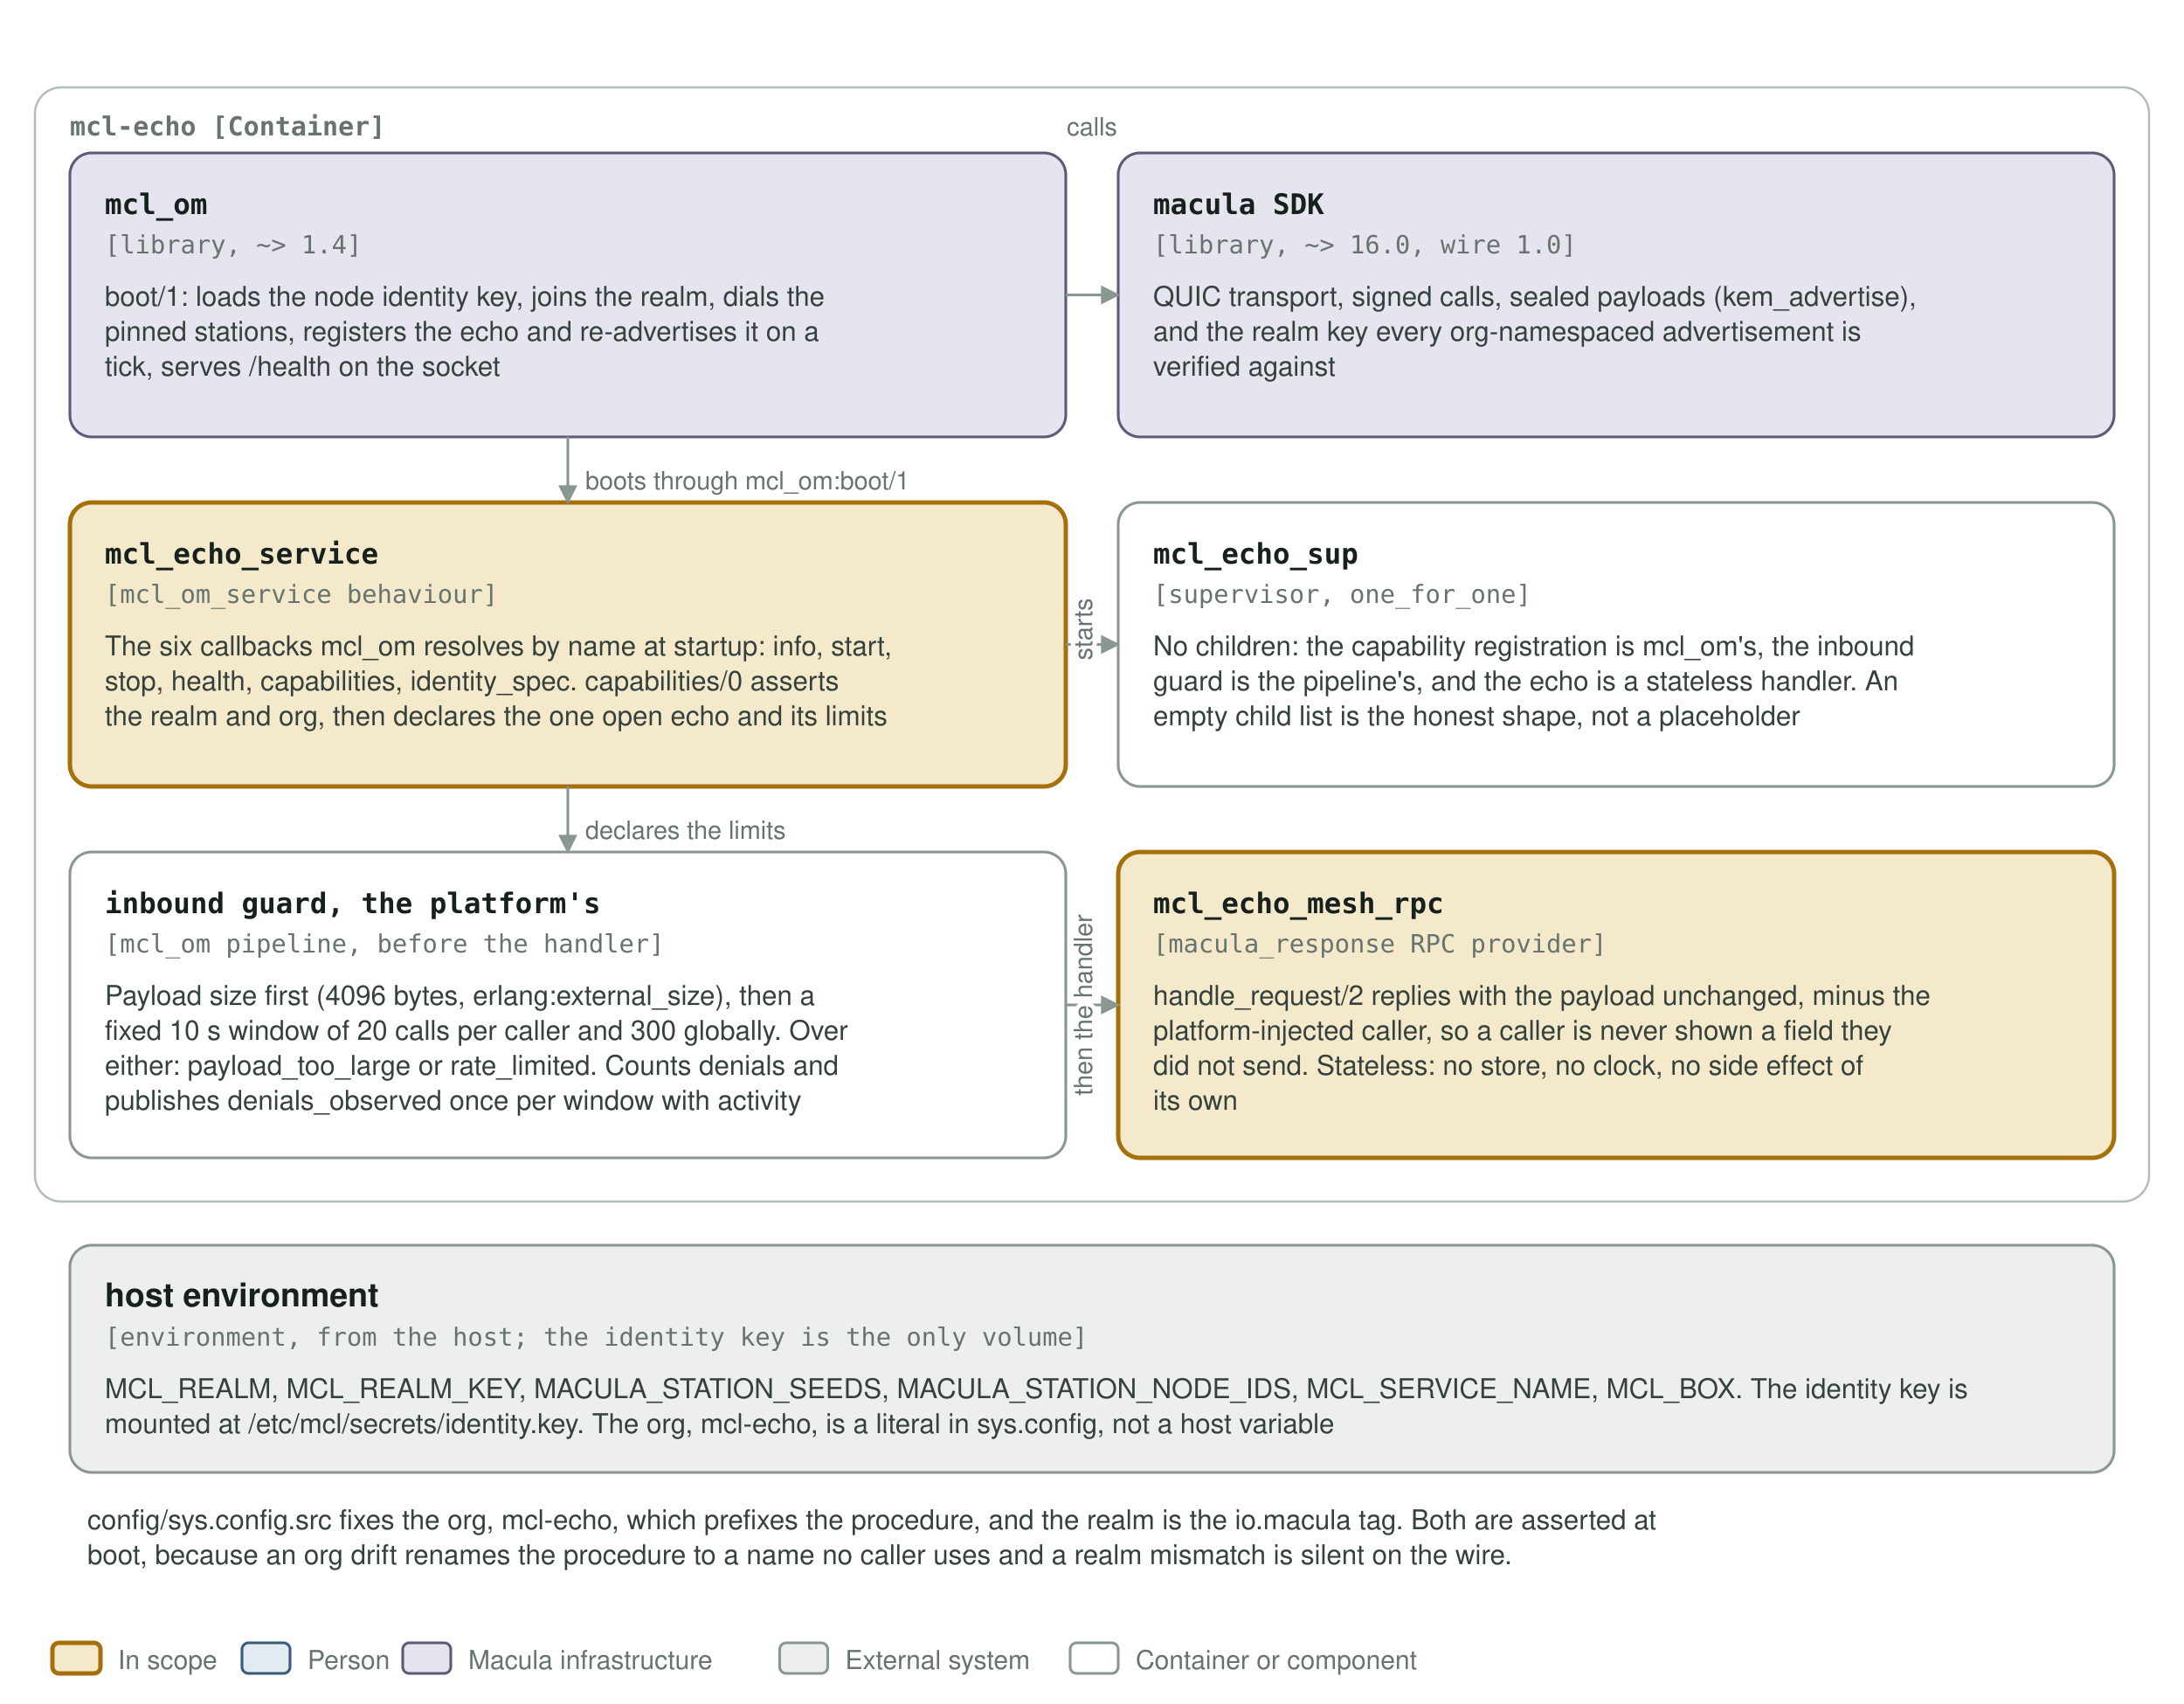
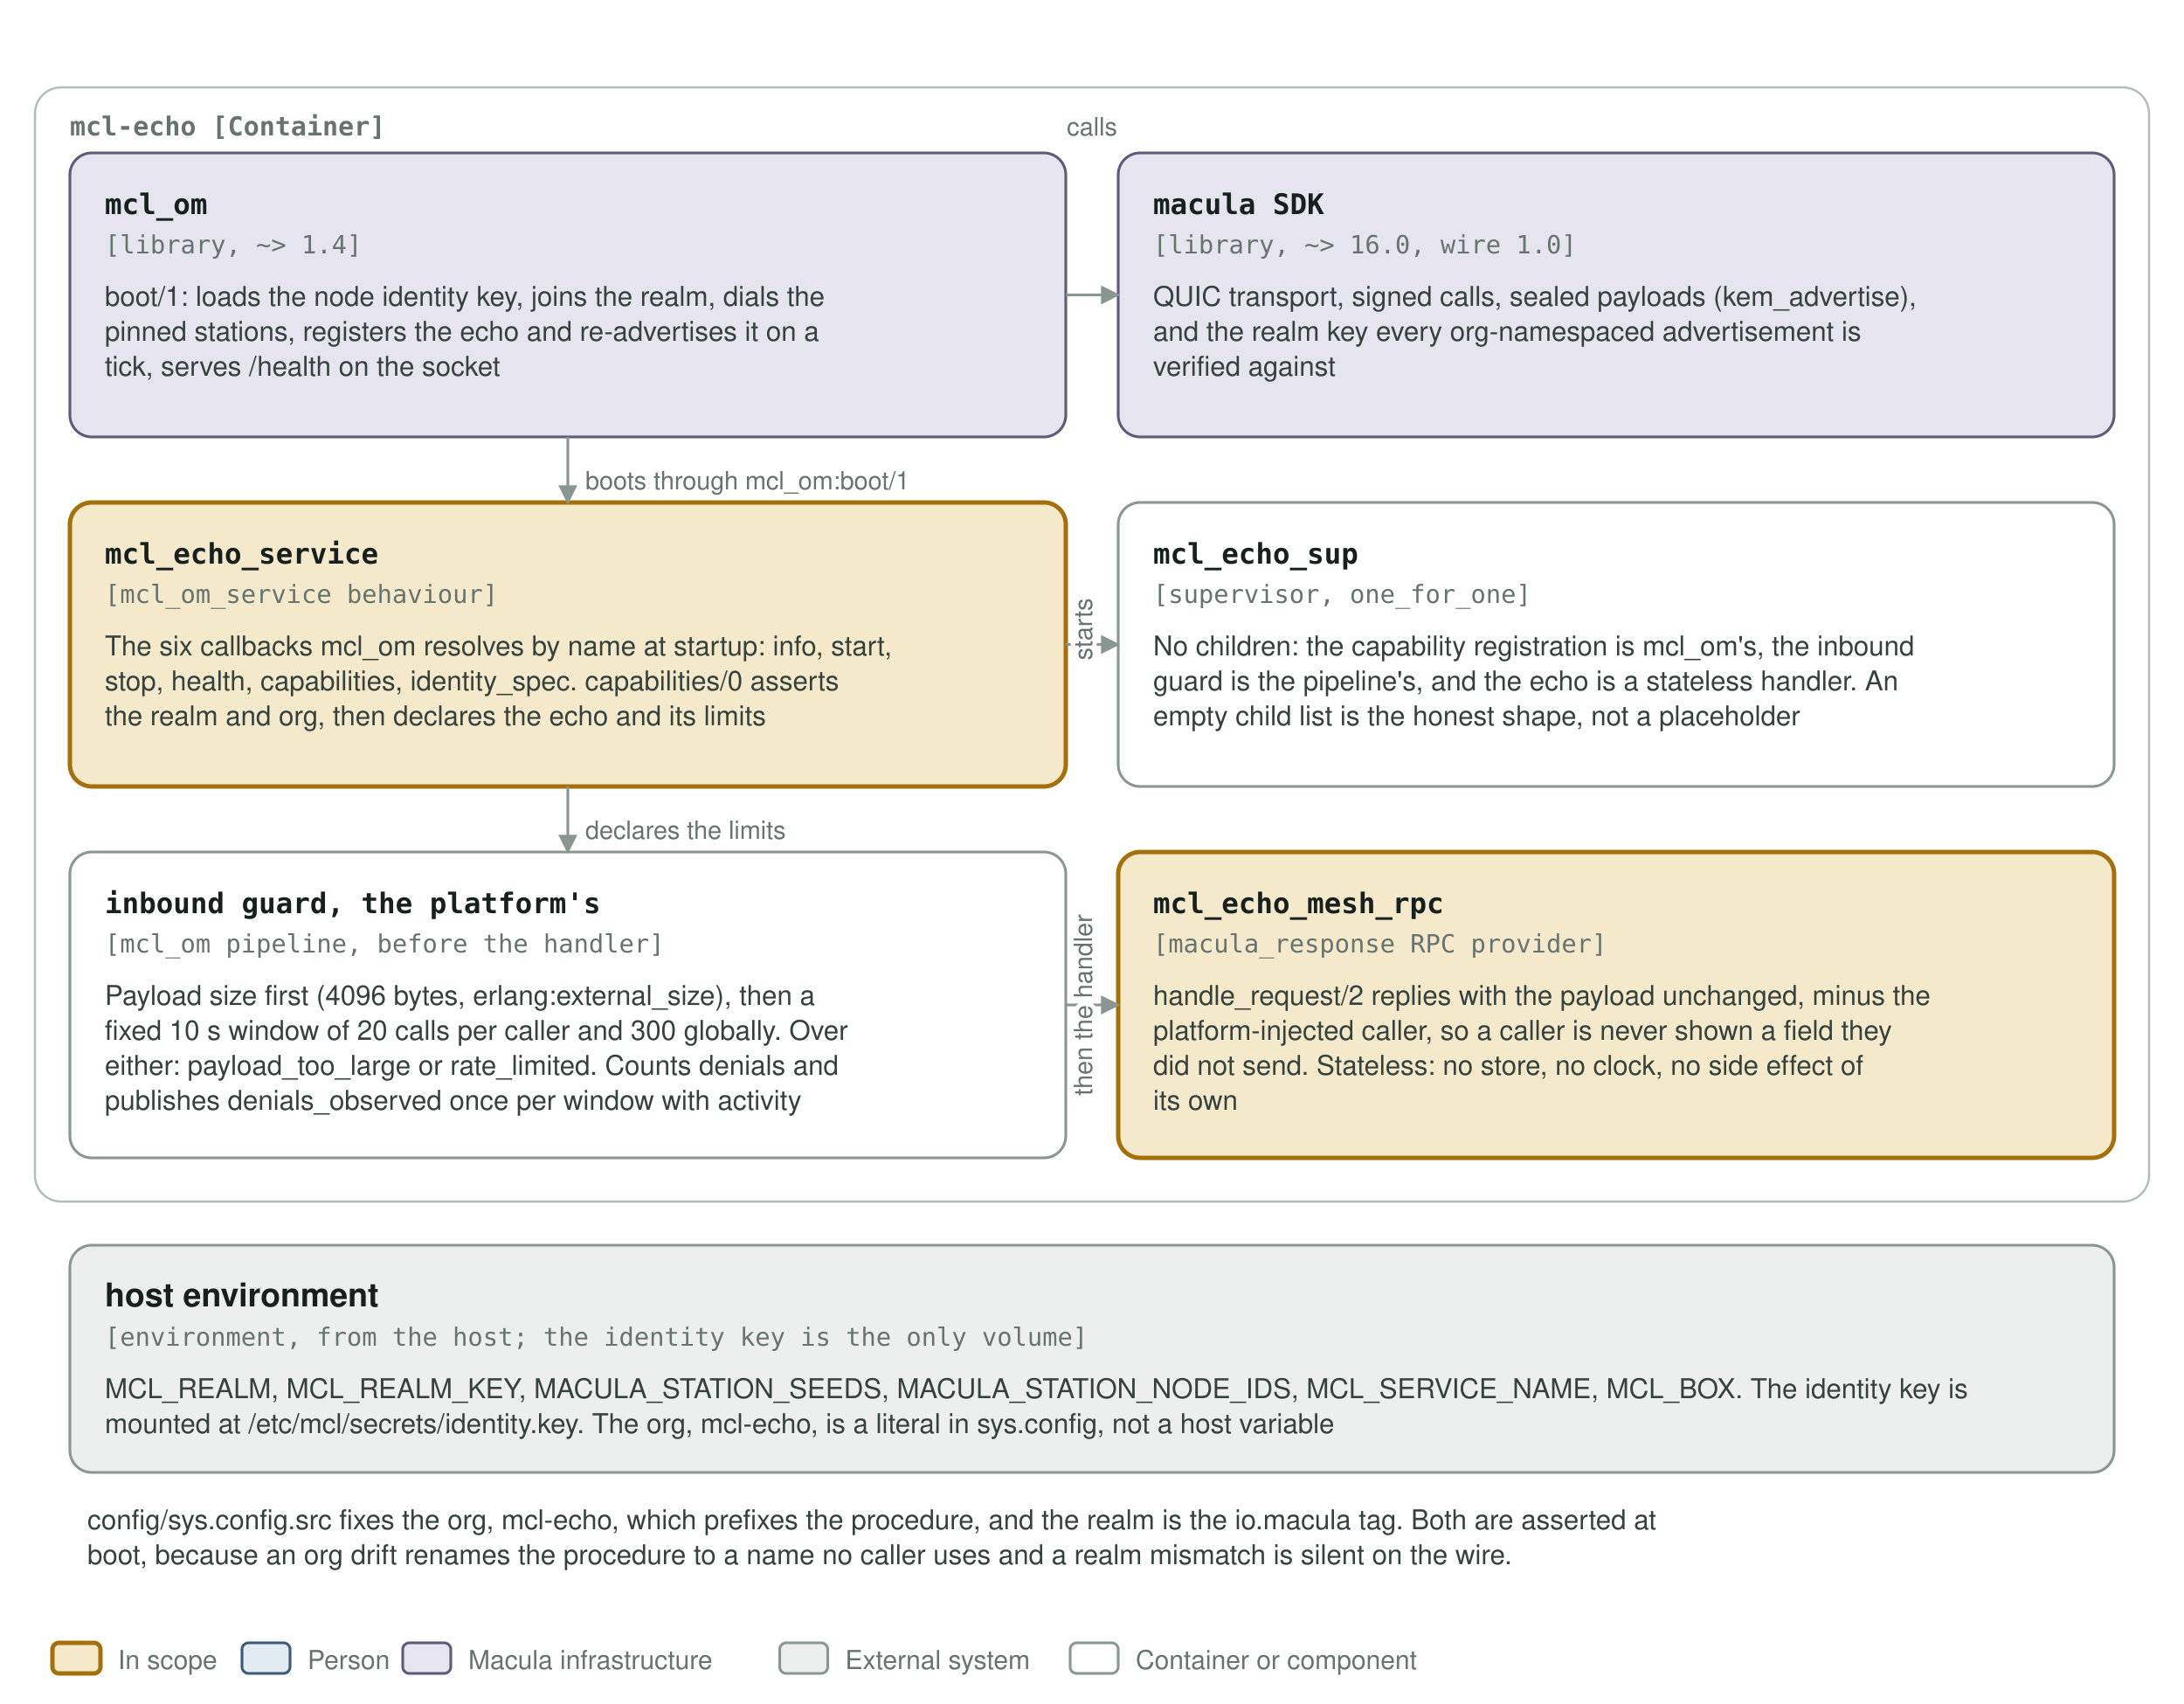
<svg xmlns="http://www.w3.org/2000/svg" viewBox="0 0 1000 780" role="img" aria-label="mcl-echo components">
  <style>
.t-name { font-family: "Atkinson Hyperlegible", "Segoe UI", system-ui, -apple-system, Helvetica, Arial, sans-serif; font-size: 15px; font-weight: 700; }
.t-desc { font-family: "Atkinson Hyperlegible", "Segoe UI", system-ui, -apple-system, Helvetica, Arial, sans-serif; font-size: 12.5px; }
.t-rel { font-family: "Atkinson Hyperlegible", "Segoe UI", system-ui, -apple-system, Helvetica, Arial, sans-serif; font-size: 11.5px; paint-order: stroke; stroke-width: 4px; stroke-linejoin: round; }
.t-code { font-family: "JetBrains Mono", ui-monospace, Menlo, Consolas, monospace; font-size: 13px; font-weight: 600; }
.t-type { font-family: "JetBrains Mono", ui-monospace, Menlo, Consolas, monospace; font-size: 11.5px; }
.t-bound { font-family: "JetBrains Mono", ui-monospace, Menlo, Consolas, monospace; font-size: 12px; font-weight: 600; }
.t-leg { font-family: "Atkinson Hyperlegible", "Segoe UI", system-ui, -apple-system, Helvetica, Arial, sans-serif; font-size: 12px; }
.edge { fill: none; stroke-width: 1.25; }
.edge-later { fill: none; stroke-width: 1.25; stroke-dasharray: 5 4; }
.bg { fill: #FFFFFF; }
.b-sys { fill: #F5E9CC; stroke: #A56F0A; stroke-width: 2; }
.b-per { fill: #E3EBF2; stroke: #3B5B7A; stroke-width: 1.25; }
.b-mac { fill: #E6E4EE; stroke: #5E5A78; stroke-width: 1.25; }
.b-ext { fill: #ECEFED; stroke: #8A9791; stroke-width: 1.25; }
.b-cmp { fill: #FFFFFF; stroke: #8A9791; stroke-width: 1.25; }
.b-later { fill: none; stroke: #8A9791; stroke-width: 1.25; stroke-dasharray: 5 4; }
.bound { fill: none; stroke: #B3BDB8; stroke-width: 1; }
.head { fill: #3B5B7A; }
.t-name, .t-code { fill: #16201D; }
.t-type, .t-bound, .t-leg { fill: #66736E; }
.t-desc { fill: #34413C; }
.t-rel { fill: #66736E; stroke: #FFFFFF; }
.edge, .edge-later { stroke: #8A9791; }
.arrowhead { fill: #8A9791; }
@media (prefers-color-scheme: dark) {
.bg { fill: #171F1C; }
.b-sys { fill: #3A2E13; stroke: #E3AA3C; }
.b-per { fill: #1D2A36; stroke: #8EB4D8; }
.b-mac { fill: #26243A; stroke: #A9A4C8; }
.b-ext { fill: #1C2421; stroke: #7D8B85; }
.b-cmp { fill: #171F1C; stroke: #7D8B85; }
.b-later { stroke: #7D8B85; }
.bound { stroke: #4A5752; }
.head { fill: #8EB4D8; }
.t-name, .t-code { fill: #E6ECE9; }
.t-type, .t-bound, .t-leg { fill: #93A09A; }
.t-desc { fill: #C3CDC8; }
.t-rel { fill: #93A09A; stroke: #171F1C; }
.edge, .edge-later { stroke: #7D8B85; }
.arrowhead { fill: #7D8B85; }
}
</style>
  <defs>
    <marker id="a" viewBox="0 0 10 10" refX="9" refY="5" markerWidth="7" markerHeight="7" orient="auto-start-reverse">
      <path class="arrowhead" d="M0 0L10 5L0 10z" />
    </marker>
  </defs>
  <rect class="bg" x="0" y="0" width="1000" height="780" />
  <rect class="bound" x="16" y="40" width="968" height="510" rx="12" />
  <text class="t-bound" x="32" y="62">mcl-echo [Container]</text>
  <rect class="b-mac" x="32" y="70" width="456" height="130" rx="10" />
  <text class="t-code" x="48" y="98">mcl_om</text>
  <text class="t-type" x="48" y="116">[library, ~&gt; 1.4]</text>
  <text class="t-desc" x="48" y="140">boot/1: loads the node identity key, joins the realm, dials the</text>
  <text class="t-desc" x="48" y="156">pinned stations, registers the echo and re-advertises it on a</text>
  <text class="t-desc" x="48" y="172">tick, serves /health on the socket</text>
  <rect class="b-mac" x="512" y="70" width="456" height="130" rx="10" />
  <text class="t-code" x="528" y="98">macula SDK</text>
  <text class="t-type" x="528" y="116">[library, ~&gt; 16.0, wire 1.0]</text>
  <text class="t-desc" x="528" y="140">QUIC transport, signed calls, sealed payloads (kem_advertise),</text>
  <text class="t-desc" x="528" y="156">and the realm key every org-namespaced advertisement is</text>
  <text class="t-desc" x="528" y="172">verified against</text>
  <rect class="b-sys" x="32" y="230" width="456" height="130" rx="10" />
  <text class="t-code" x="48" y="258">mcl_echo_service</text>
  <text class="t-type" x="48" y="276">[mcl_om_service behaviour]</text>
  <text class="t-desc" x="48" y="300">The six callbacks mcl_om resolves by name at startup: info, start,</text>
  <text class="t-desc" x="48" y="316">stop, health, capabilities, identity_spec. capabilities/0 asserts</text>
-   <text class="t-desc" x="48" y="332">the realm and org, then declares the one open echo and its limits</text>
+   <text class="t-desc" x="48" y="332">the realm and org, then declares the echo and its limits</text>
  <rect class="b-cmp" x="512" y="230" width="456" height="130" rx="10" />
  <text class="t-code" x="528" y="258">mcl_echo_sup</text>
  <text class="t-type" x="528" y="276">[supervisor, one_for_one]</text>
  <text class="t-desc" x="528" y="300">No children: the capability registration is mcl_om's, the inbound</text>
  <text class="t-desc" x="528" y="316">guard is the pipeline's, and the echo is a stateless handler. An</text>
  <text class="t-desc" x="528" y="332">empty child list is the honest shape, not a placeholder</text>
  <rect class="b-cmp" x="32" y="390" width="456" height="140" rx="10" />
  <text class="t-code" x="48" y="418">inbound guard, the platform's</text>
  <text class="t-type" x="48" y="436">[mcl_om pipeline, before the handler]</text>
  <text class="t-desc" x="48" y="460">Payload size first (4096 bytes, erlang:external_size), then a</text>
  <text class="t-desc" x="48" y="476">fixed 10 s window of 20 calls per caller and 300 globally. Over</text>
  <text class="t-desc" x="48" y="492">either: payload_too_large or rate_limited. Counts denials and</text>
  <text class="t-desc" x="48" y="508">publishes denials_observed once per window with activity</text>
  <rect class="b-sys" x="512" y="390" width="456" height="140" rx="10" />
  <text class="t-code" x="528" y="418">mcl_echo_mesh_rpc</text>
  <text class="t-type" x="528" y="436">[macula_response RPC provider]</text>
  <text class="t-desc" x="528" y="460">handle_request/2 replies with the payload unchanged, minus the</text>
  <text class="t-desc" x="528" y="476">platform-injected caller, so a caller is never shown a field they</text>
  <text class="t-desc" x="528" y="492">did not send. Stateless: no store, no clock, no side effect of</text>
  <text class="t-desc" x="528" y="508">its own</text>
  <rect class="b-ext" x="32" y="570" width="936" height="104" rx="10" />
  <text class="t-name" x="48" y="598">host environment</text>
  <text class="t-type" x="48" y="616">[environment, from the host; the identity key is the only volume]</text>
  <text class="t-desc" x="48" y="640">MCL_REALM, MCL_REALM_KEY, MACULA_STATION_SEEDS, MACULA_STATION_NODE_IDS, MCL_SERVICE_NAME, MCL_BOX. The identity key is</text>
  <text class="t-desc" x="48" y="656">mounted at /etc/mcl/secrets/identity.key. The org, mcl-echo, is a literal in sys.config, not a host variable</text>
  <path class="edge" d="M488 135H512" marker-end="url(#a)" />
  <text class="t-rel" x="500" y="62" text-anchor="middle">calls</text>
  <path class="edge" d="M260 200V230" marker-end="url(#a)" />
  <text class="t-rel" x="268" y="224">boots through mcl_om:boot/1</text>
  <path class="edge" d="M488 295H512" marker-end="url(#a)" />
  <text class="t-rel" x="500" y="288" text-anchor="middle" transform="rotate(-90 500 288)">starts</text>
  <path class="edge" d="M260 360V390" marker-end="url(#a)" />
  <text class="t-rel" x="268" y="384">declares the limits</text>
  <path class="edge" d="M488 460H512" marker-end="url(#a)" />
  <text class="t-rel" x="500" y="460" text-anchor="middle" transform="rotate(-90 500 460)">then the handler</text>
  <text class="t-desc" x="40" y="700">config/sys.config.src fixes the org, mcl-echo, which prefixes the procedure, and the realm is the io.macula tag. Both are asserted at</text>
  <text class="t-desc" x="40" y="716">boot, because an org drift renames the procedure to a name no caller uses and a realm mismatch is silent on the wire.</text>
  <rect class="b-sys" x="24" y="752" width="22" height="14" rx="3" />
  <text class="t-leg" x="54" y="764">In scope</text>
  <rect class="b-per" x="110.8" y="752" width="22" height="14" rx="3" />
  <text class="t-leg" x="140.8" y="764">Person</text>
  <rect class="b-mac" x="184.4" y="752" width="22" height="14" rx="3" />
  <text class="t-leg" x="214.4" y="764">Macula infrastructure</text>
  <rect class="b-ext" x="357.0" y="752" width="22" height="14" rx="3" />
  <text class="t-leg" x="387.0" y="764">External system</text>
  <rect class="b-cmp" x="490.0" y="752" width="22" height="14" rx="3" />
  <text class="t-leg" x="520.0" y="764">Container or component</text>
</svg>
